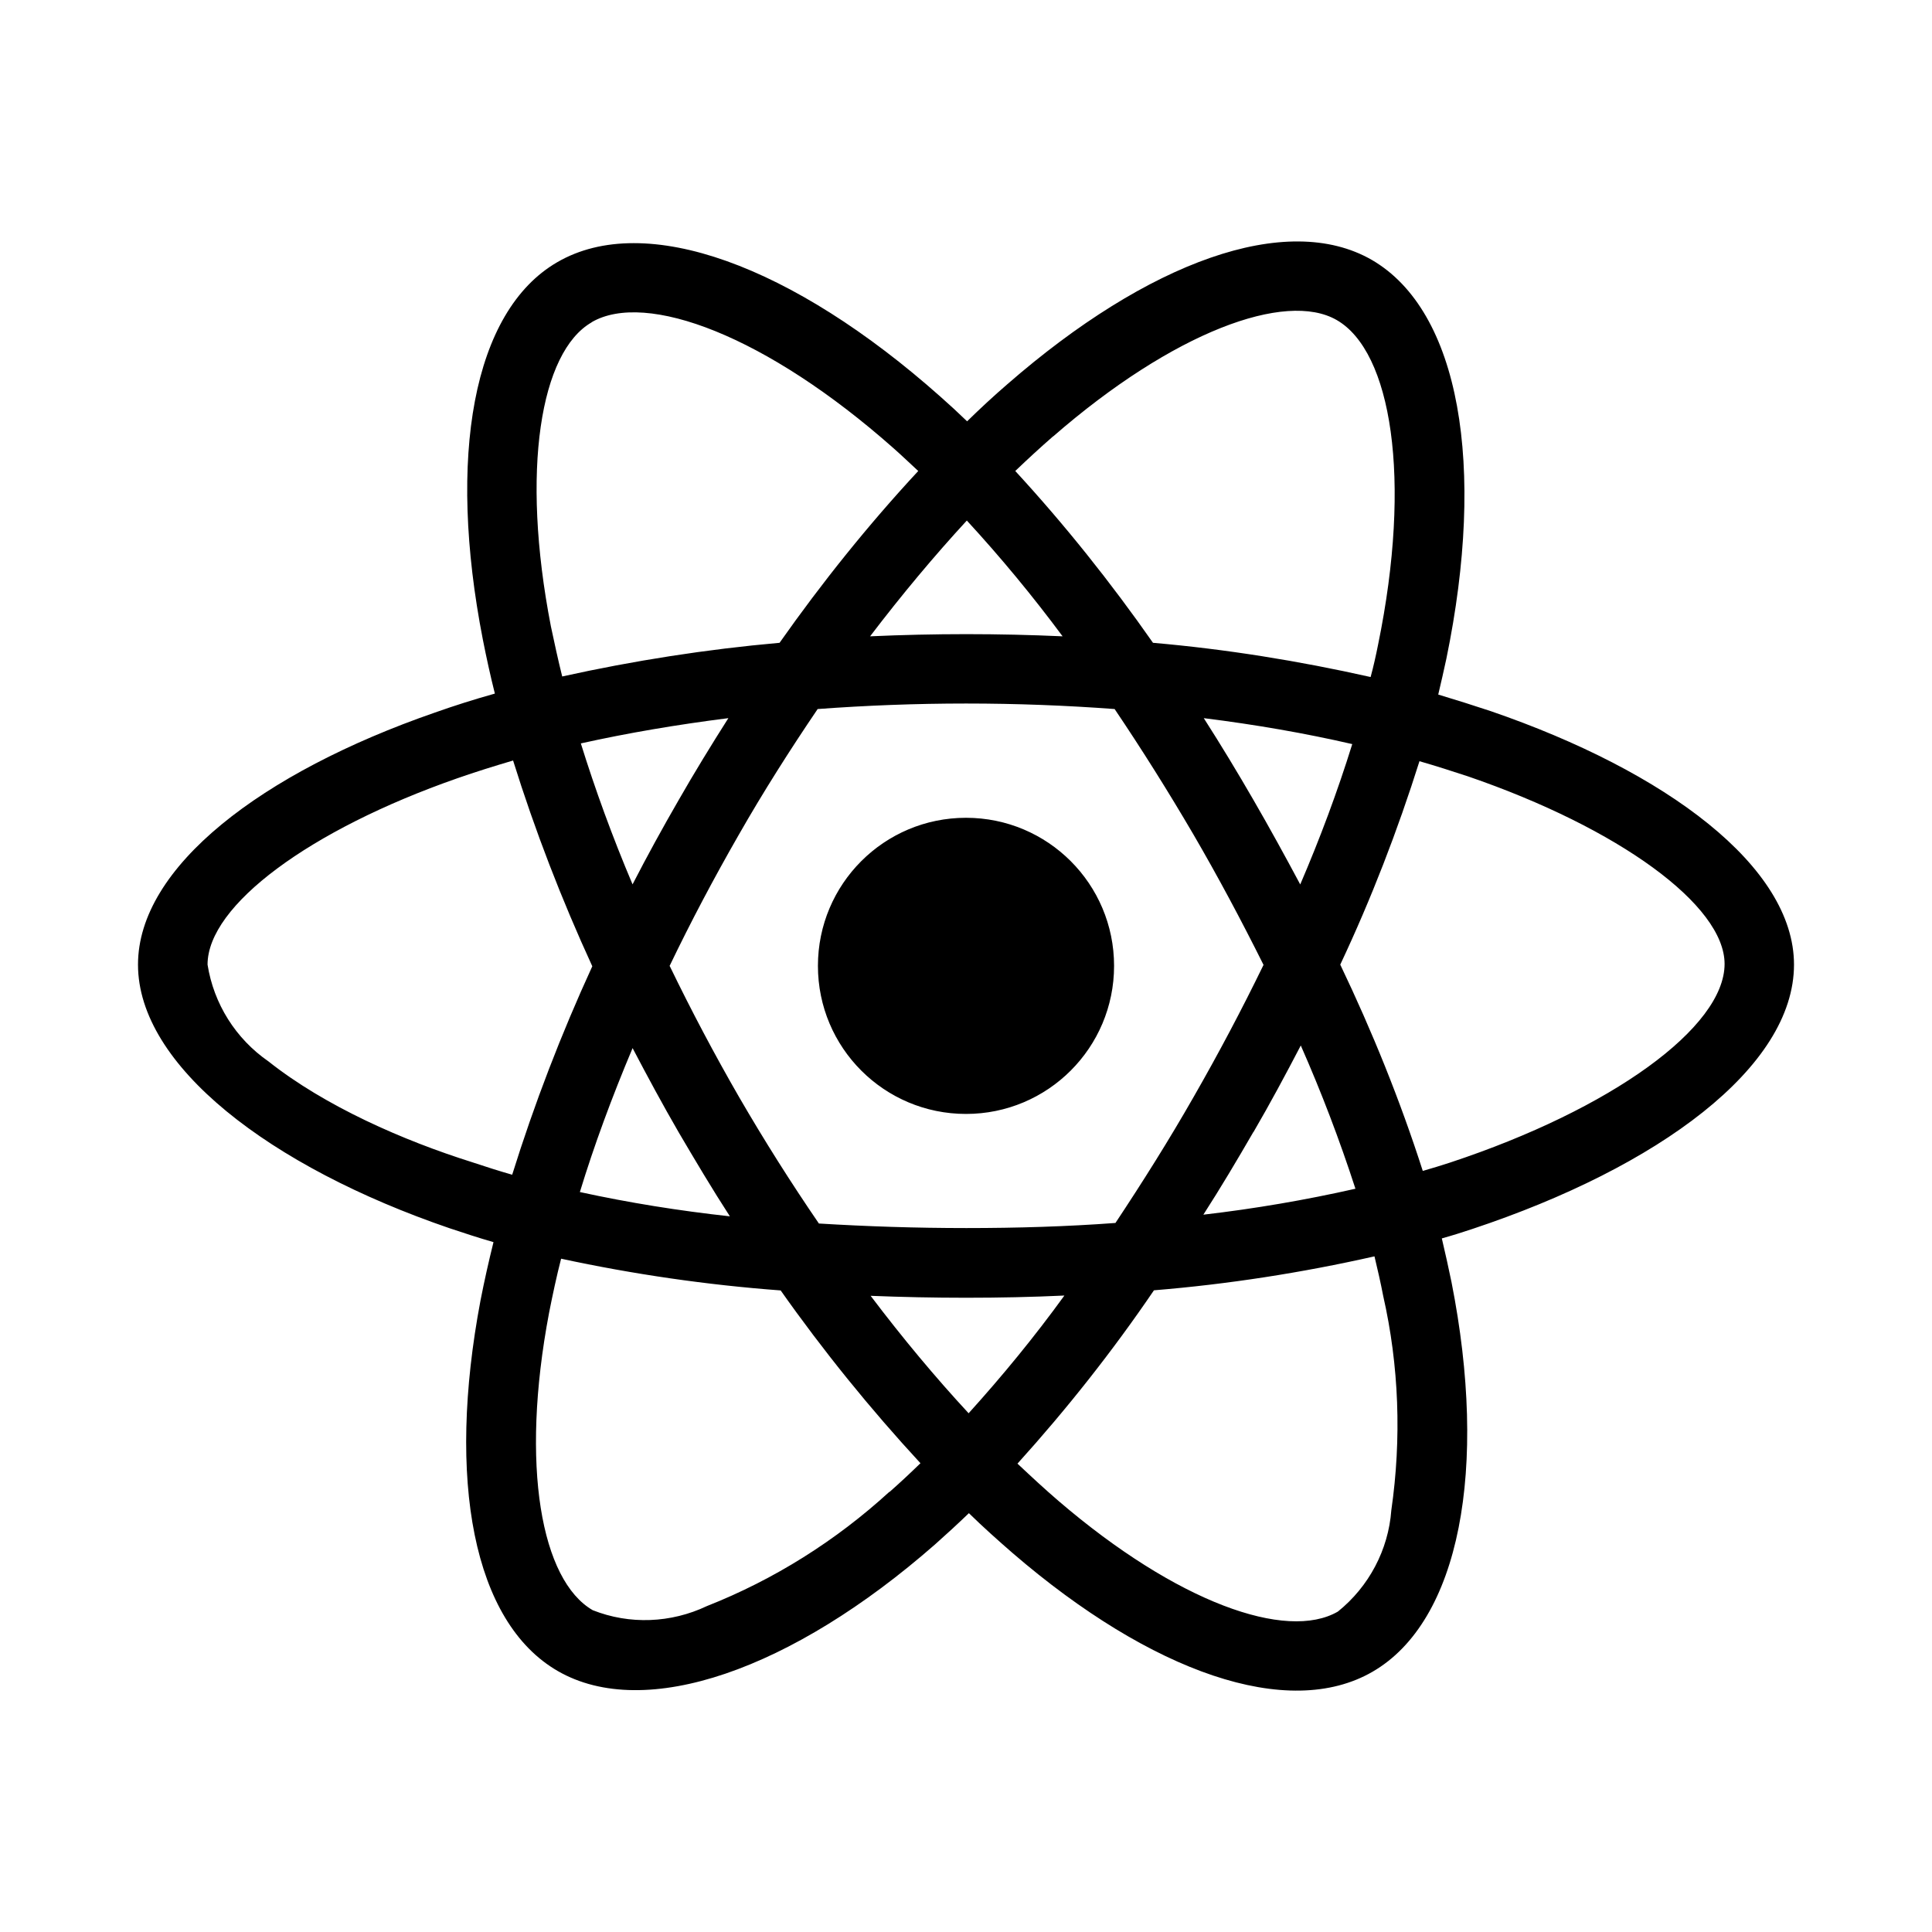
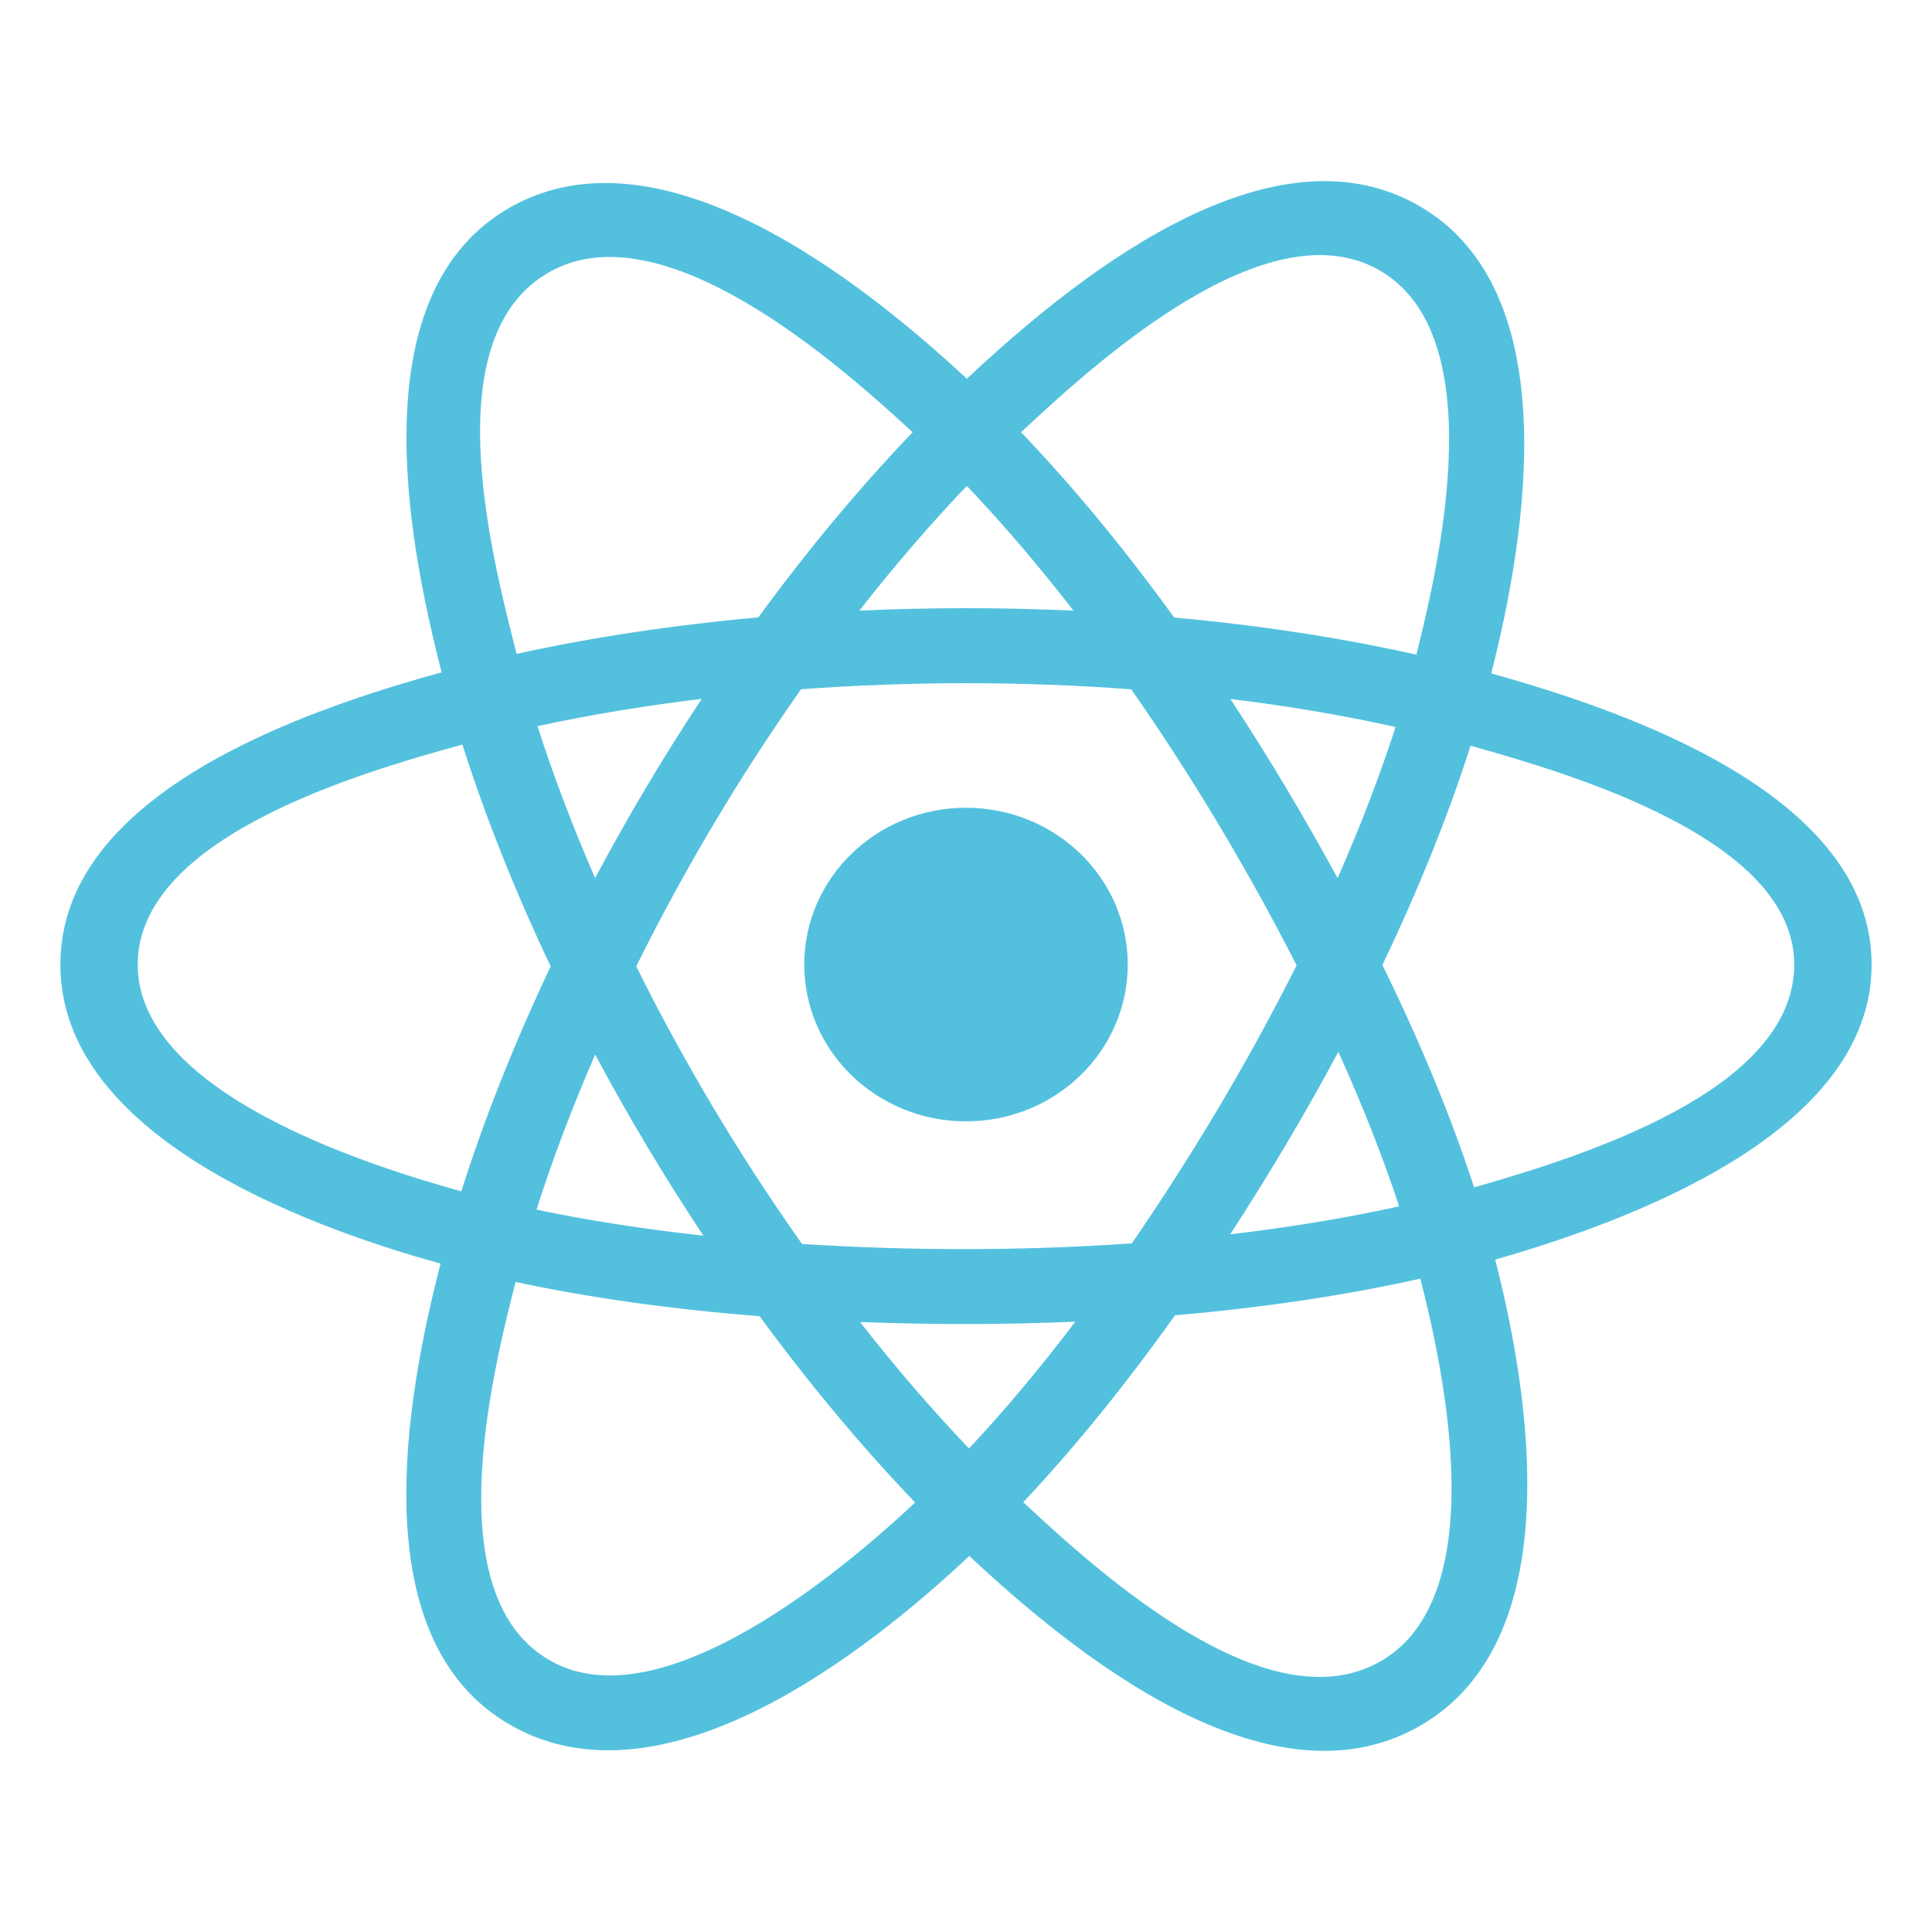
- <svg xmlns="http://www.w3.org/2000/svg" fill="#000000" width="800px" height="800px" viewBox="0 0 14 14" role="img" focusable="false" aria-hidden="true">
-   <path d="m 10.802,5.153 c -0.127,-0.042 -0.253,-0.082 -0.38,-0.12 0.021,-0.087 0.04,-0.173 0.059,-0.26 0.288,-1.397 0.098,-2.52 -0.541,-2.89 -0.616,-0.354 -1.622,0.014 -2.639,0.9 -0.101,0.087 -0.199,0.178 -0.293,0.27 -0.063,-0.061 -0.129,-0.122 -0.195,-0.18 -1.066,-0.947 -2.135,-1.345 -2.775,-0.973 -0.614,0.356 -0.797,1.413 -0.539,2.735 0.026,0.131 0.054,0.26 0.087,0.391 -0.15,0.042 -0.298,0.089 -0.436,0.138 C 1.898,5.598 1,6.282 1,6.99 c 0,0.731 0.956,1.465 2.257,1.91 0.105,0.035 0.211,0.07 0.319,0.101 -0.035,0.141 -0.066,0.279 -0.094,0.422 C 3.236,10.724 3.428,11.755 4.042,12.109 4.675,12.474 5.739,12.1 6.775,11.192 c 0.082,-0.073 0.164,-0.148 0.246,-0.227 0.103,0.101 0.211,0.197 0.319,0.291 1.003,0.863 1.995,1.212 2.606,0.858 0.633,-0.366 0.839,-1.474 0.572,-2.824 -0.021,-0.103 -0.045,-0.209 -0.07,-0.316 0.075,-0.021 0.148,-0.044 0.22,-0.068 C 12.02,8.457 13,7.733 13,6.99 c 0,-0.71 -0.923,-1.399 -2.198,-1.837 z m -3.171,-1.99 c 0.872,-0.759 1.685,-1.057 2.055,-0.844 0.396,0.227 0.548,1.146 0.3,2.353 -0.016,0.08 -0.033,0.157 -0.054,0.234 -0.52,-0.117 -1.048,-0.202 -1.577,-0.248 -0.305,-0.436 -0.637,-0.853 -0.998,-1.245 0.091,-0.087 0.18,-0.169 0.274,-0.251 z m -3.047,4.432 c 0.108,0.206 0.218,0.41 0.335,0.612 0.12,0.204 0.241,0.408 0.37,0.607 -0.366,-0.04 -0.729,-0.098 -1.087,-0.176 0.103,-0.338 0.232,-0.687 0.382,-1.043 z m 0,-1.186 c -0.148,-0.349 -0.272,-0.691 -0.375,-1.022 0.338,-0.075 0.696,-0.136 1.069,-0.183 -0.124,0.195 -0.246,0.394 -0.361,0.595 -0.115,0.199 -0.227,0.403 -0.333,0.609 z m 0.267,0.593 c 0.155,-0.323 0.323,-0.64 0.502,-0.952 0.178,-0.312 0.37,-0.614 0.572,-0.912 0.352,-0.026 0.71,-0.04 1.076,-0.04 0.366,0 0.727,0.014 1.076,0.04 0.199,0.295 0.389,0.598 0.57,0.907 0.18,0.309 0.349,0.626 0.509,0.947 -0.157,0.323 -0.326,0.642 -0.506,0.956 -0.178,0.312 -0.368,0.614 -0.567,0.914 -0.349,0.026 -0.713,0.037 -1.08,0.037 -0.368,0 -0.724,-0.012 -1.069,-0.033 -0.204,-0.298 -0.396,-0.602 -0.577,-0.914 -0.18,-0.312 -0.347,-0.628 -0.504,-0.952 z m 4.233,1.2 c 0.12,-0.206 0.232,-0.415 0.342,-0.626 0.15,0.34 0.281,0.684 0.396,1.038 -0.363,0.082 -0.731,0.145 -1.102,0.188 0.127,-0.197 0.246,-0.398 0.363,-0.6 z m 0.338,-1.793 c -0.11,-0.206 -0.223,-0.412 -0.34,-0.614 -0.115,-0.199 -0.234,-0.396 -0.359,-0.591 0.377,0.047 0.738,0.11 1.076,0.188 -0.108,0.347 -0.234,0.684 -0.377,1.017 z m -2.416,-2.637 c 0.246,0.267 0.478,0.548 0.694,0.839 -0.464,-0.021 -0.93,-0.021 -1.395,0 0.23,-0.302 0.466,-0.584 0.701,-0.839 z m -2.719,-1.437 c 0.394,-0.23 1.268,0.098 2.189,0.914 0.059,0.052 0.117,0.108 0.178,0.164 -0.363,0.391 -0.698,0.809 -1.005,1.245 -0.53,0.047 -1.055,0.129 -1.575,0.244 -0.03,-0.12 -0.056,-0.241 -0.082,-0.363 -0.22,-1.134 -0.075,-1.99 0.295,-2.203 z m -0.574,6.178 c -0.098,-0.028 -0.195,-0.059 -0.291,-0.091 -0.499,-0.157 -1.066,-0.405 -1.477,-0.731 -0.237,-0.164 -0.396,-0.417 -0.441,-0.701 0,-0.429 0.741,-0.977 1.809,-1.35 0.134,-0.047 0.27,-0.089 0.405,-0.129 0.159,0.509 0.352,1.008 0.574,1.491 -0.225,0.49 -0.42,0.996 -0.581,1.512 z M 6.445,10.81 C 6.058,11.164 5.61,11.446 5.123,11.638 4.862,11.762 4.562,11.774 4.295,11.668 3.923,11.453 3.768,10.625 3.979,9.512 c 0.026,-0.131 0.054,-0.263 0.087,-0.391 0.525,0.113 1.055,0.19 1.591,0.23 0.309,0.438 0.649,0.858 1.013,1.252 -0.075,0.073 -0.15,0.143 -0.225,0.209 z M 7.019,10.241 C 6.78,9.983 6.541,9.697 6.309,9.39 c 0.225,0.009 0.457,0.014 0.691,0.014 0.241,0 0.478,-0.005 0.713,-0.016 -0.216,0.298 -0.448,0.581 -0.694,0.853 z m 3.063,0.703 c -0.021,0.286 -0.162,0.553 -0.387,0.734 -0.373,0.216 -1.167,-0.066 -2.025,-0.802 C 7.572,10.792 7.473,10.7 7.373,10.606 7.731,10.21 8.062,9.791 8.362,9.35 c 0.537,-0.044 1.071,-0.127 1.598,-0.246 0.023,0.096 0.045,0.192 0.063,0.286 0.115,0.506 0.134,1.034 0.059,1.554 z m 0.427,-2.52 c -0.066,0.021 -0.131,0.042 -0.199,0.061 -0.164,-0.511 -0.366,-1.01 -0.598,-1.495 0.225,-0.478 0.415,-0.97 0.574,-1.474 0.122,0.035 0.239,0.073 0.352,0.11 1.092,0.375 1.859,0.933 1.859,1.359 0,0.459 -0.818,1.052 -1.988,1.439 z M 7,5.926 c 0.593,0 1.073,0.48 1.073,1.073 0,0.593 -0.48,1.073 -1.073,1.073 -0.593,0 -1.073,-0.48 -1.073,-1.073 0,-0.593 0.48,-1.073 1.073,-1.073" />
+ <svg xmlns="http://www.w3.org/2000/svg" width="800px" height="800px" viewBox="0 0 32 32" fill="none">
+   <path d="M18.679 15.976C18.679 14.541 17.48 13.379 16 13.379C14.521 13.379 13.321 14.541 13.321 15.976C13.321 17.41 14.521 18.573 16 18.573C17.48 18.573 18.679 17.41 18.679 15.976Z" fill="#53C1DE" />
+   <path fill-rule="evenodd" clip-rule="evenodd" d="M24.7 11.154C25.266 8.925 25.977 4.791 23.47 3.39C20.975 1.995 17.728 4.668 16.014 6.273C14.304 4.684 10.966 2.022 8.462 3.428C5.968 4.828 6.737 8.893 7.315 11.136C4.988 11.776 1 13.156 1 15.976C1 18.787 4.984 20.289 7.297 20.929C6.717 23.184 5.986 27.191 8.483 28.588C10.997 29.993 14.325 27.395 16.055 25.772C17.781 27.386 20.997 30.002 23.492 28.601C25.996 27.196 25.344 23.118 24.765 20.863C27.007 20.221 31 18.752 31 15.976C31 13.184 26.99 11.792 24.7 11.154ZM24.416 19.667C24.037 18.502 23.524 17.262 22.897 15.982C23.495 14.732 23.988 13.509 24.357 12.351C26.036 12.823 29.718 13.901 29.718 15.976C29.718 18.07 26.185 19.159 24.416 19.667ZM22.85 27.526C20.988 28.571 18.222 26.07 16.948 24.881C17.793 23.984 18.638 22.942 19.462 21.785C20.913 21.66 22.283 21.456 23.526 21.178C23.933 22.773 24.72 26.476 22.85 27.526ZM9.124 27.511C7.261 26.47 8.113 22.895 8.54 21.233C9.768 21.497 11.129 21.686 12.582 21.801C13.412 22.933 14.282 23.974 15.158 24.886C14.075 25.901 10.995 28.557 9.124 27.511ZM2.281 15.976C2.281 13.874 5.942 12.803 7.659 12.333C8.035 13.517 8.527 14.754 9.121 16.006C8.519 17.277 8.02 18.534 7.641 19.732C6.004 19.278 2.281 18.079 2.281 15.976ZM9.104 4.504C10.973 3.454 13.875 6.01 15.116 7.16C14.244 8.068 13.383 9.101 12.56 10.226C11.149 10.353 9.799 10.557 8.557 10.83C8.091 9.021 7.236 5.552 9.104 4.504ZM20.379 11.577C21.337 11.694 22.254 11.85 23.115 12.041C22.856 12.844 22.534 13.684 22.154 14.545C21.604 13.533 21.014 12.542 20.379 11.577ZM16.014 8.048C16.605 8.669 17.197 9.362 17.78 10.114C16.599 10.06 15.415 10.06 14.234 10.114C14.817 9.368 15.414 8.676 16.014 8.048ZM9.857 14.544C9.483 13.686 9.164 12.842 8.903 12.027C9.759 11.842 10.672 11.69 11.623 11.575C10.987 12.537 10.397 13.528 9.857 14.544ZM11.65 20.466C10.668 20.359 9.741 20.215 8.886 20.035C9.15 19.206 9.477 18.343 9.858 17.467C10.406 18.493 11.005 19.494 11.65 20.466ZM16.05 23.991C15.442 23.356 14.836 22.653 14.245 21.897C15.433 21.942 16.623 21.942 17.811 21.891C17.227 22.661 16.637 23.365 16.05 23.991ZM22.167 17.422C22.568 18.308 22.906 19.166 23.174 19.981C22.304 20.173 21.365 20.328 20.376 20.444C21.015 19.461 21.615 18.454 22.167 17.422ZM18.747 20.594C16.93 20.72 15.102 20.719 13.284 20.604C12.251 19.142 11.331 17.603 10.538 16.006C11.328 14.412 12.24 12.876 13.268 11.416C15.088 11.283 16.918 11.282 18.737 11.417C19.756 12.877 20.668 14.409 21.476 15.988C20.677 17.581 19.759 19.12 18.747 20.594ZM22.83 4.467C24.701 5.513 23.868 9.227 23.459 10.843C22.215 10.564 20.863 10.357 19.448 10.228C18.624 9.09 17.77 8.055 16.912 7.159C18.169 5.984 20.978 3.431 22.83 4.467Z" fill="#53C1DE" />
</svg>
